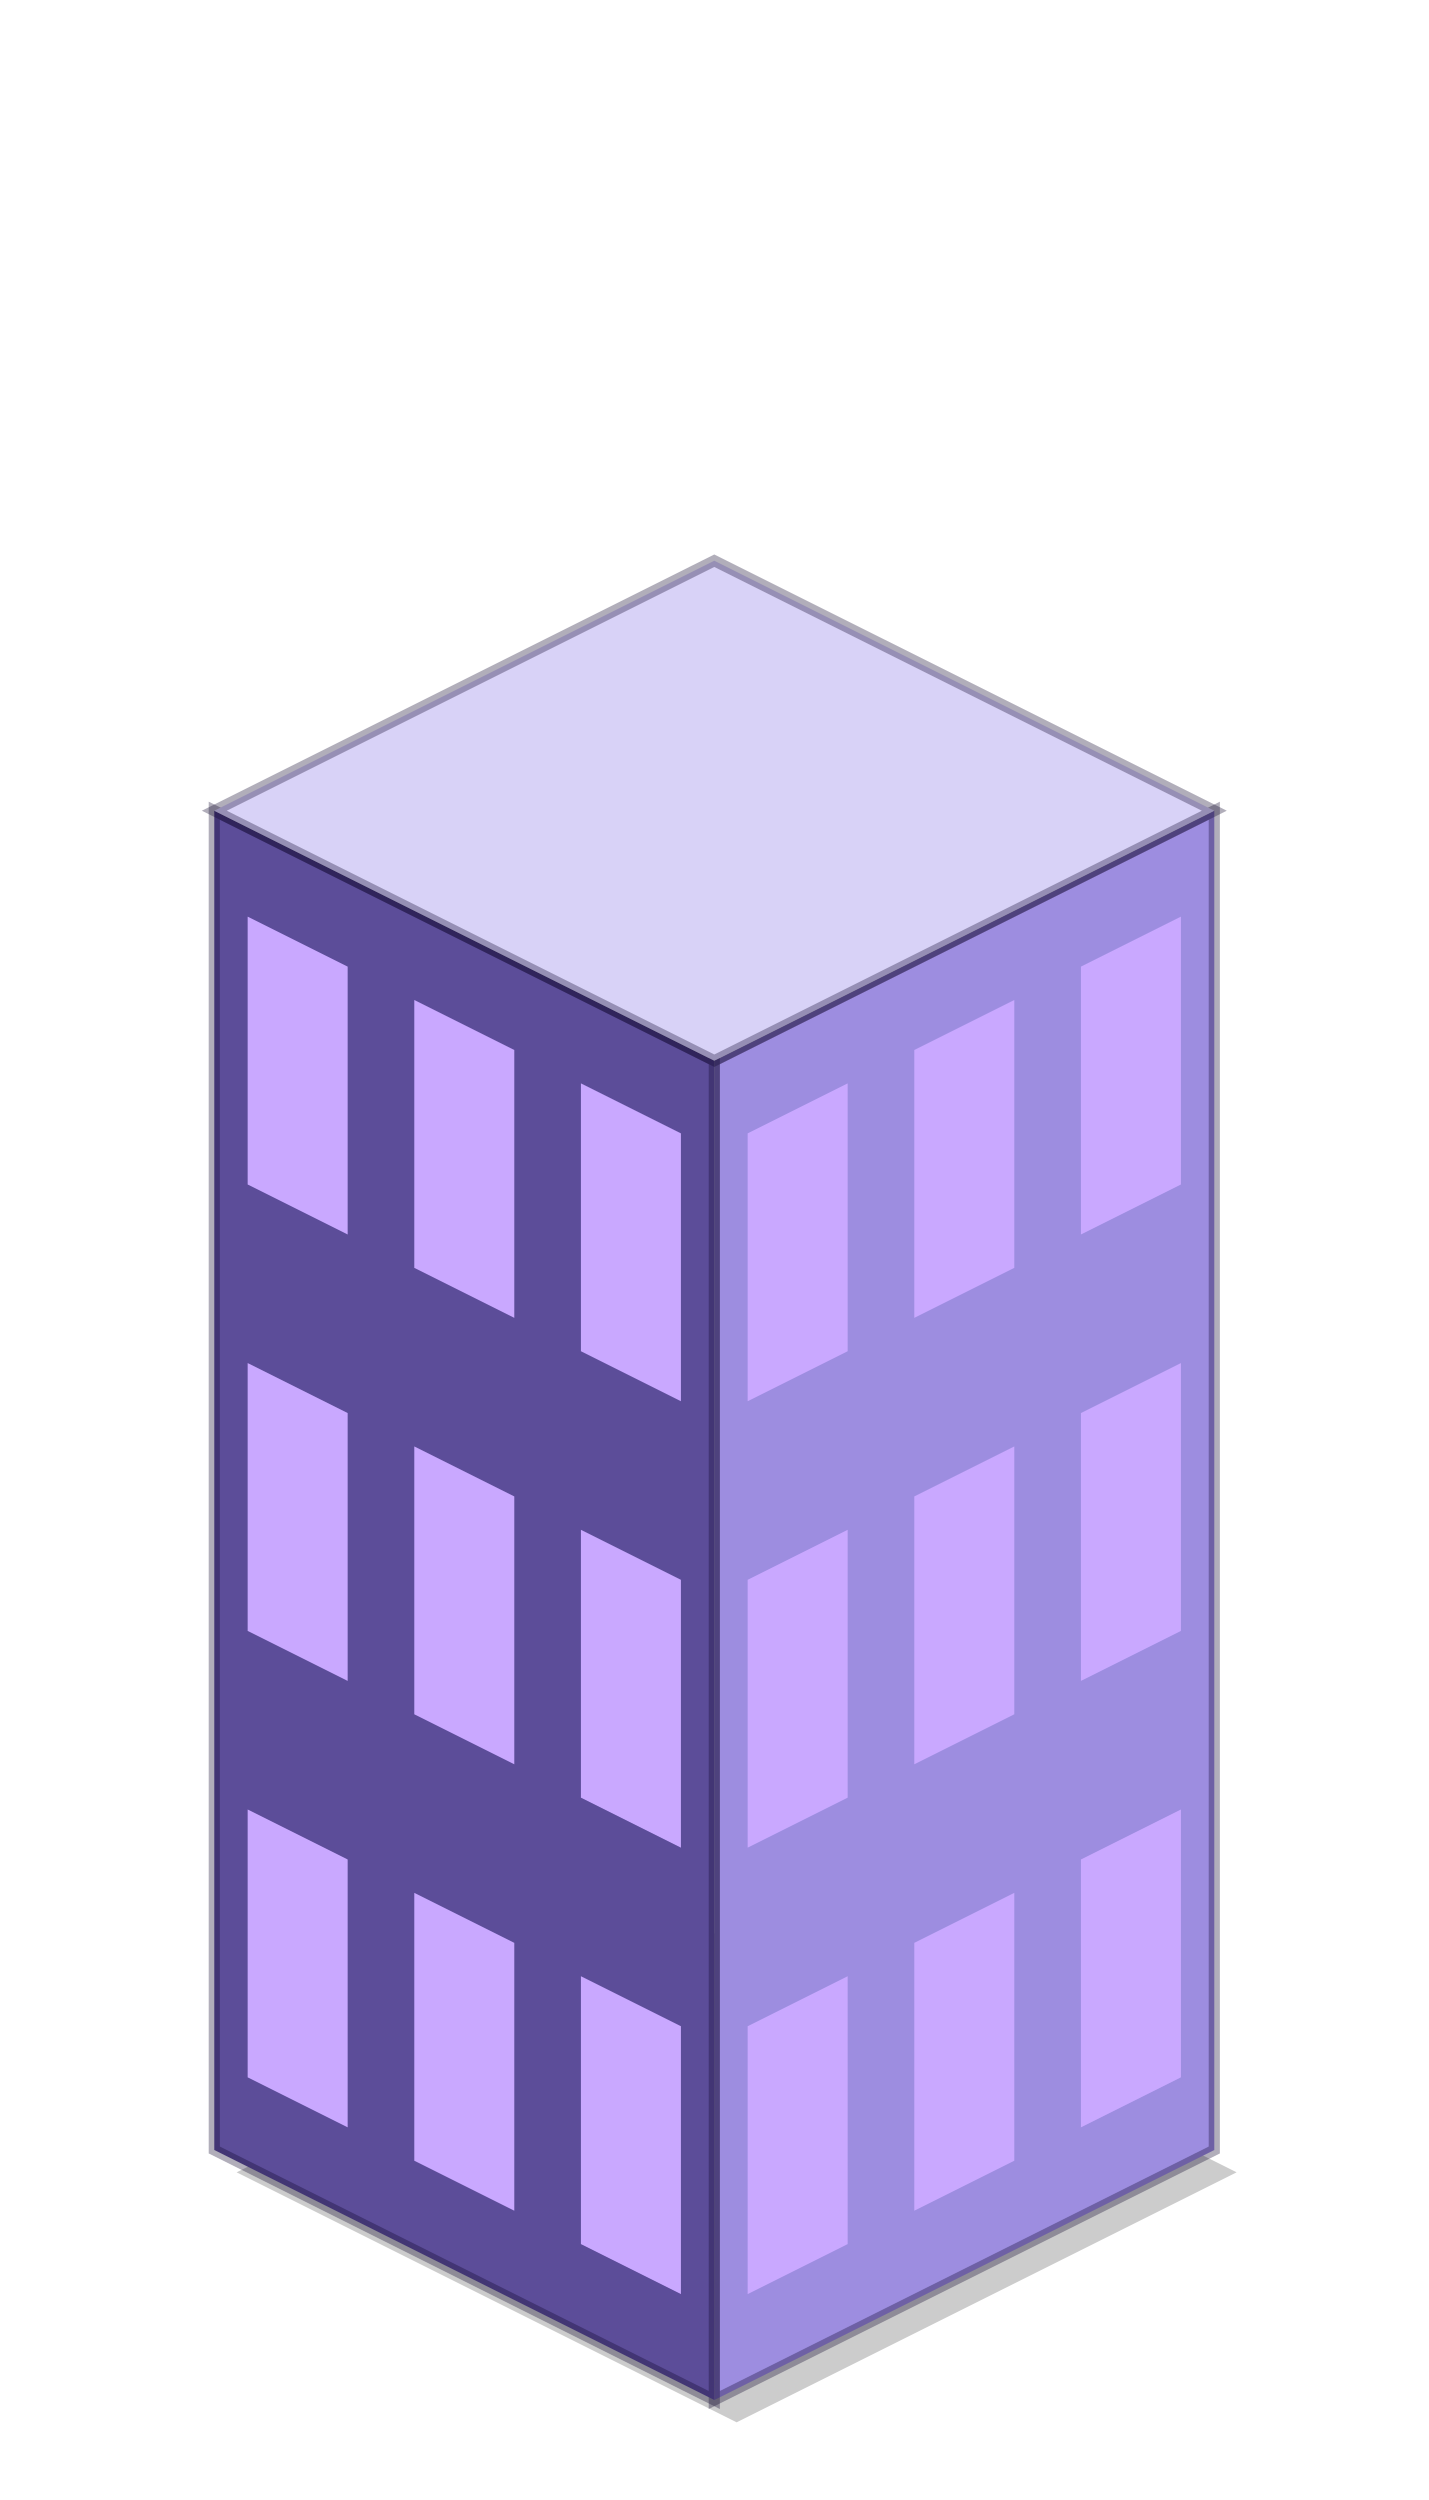
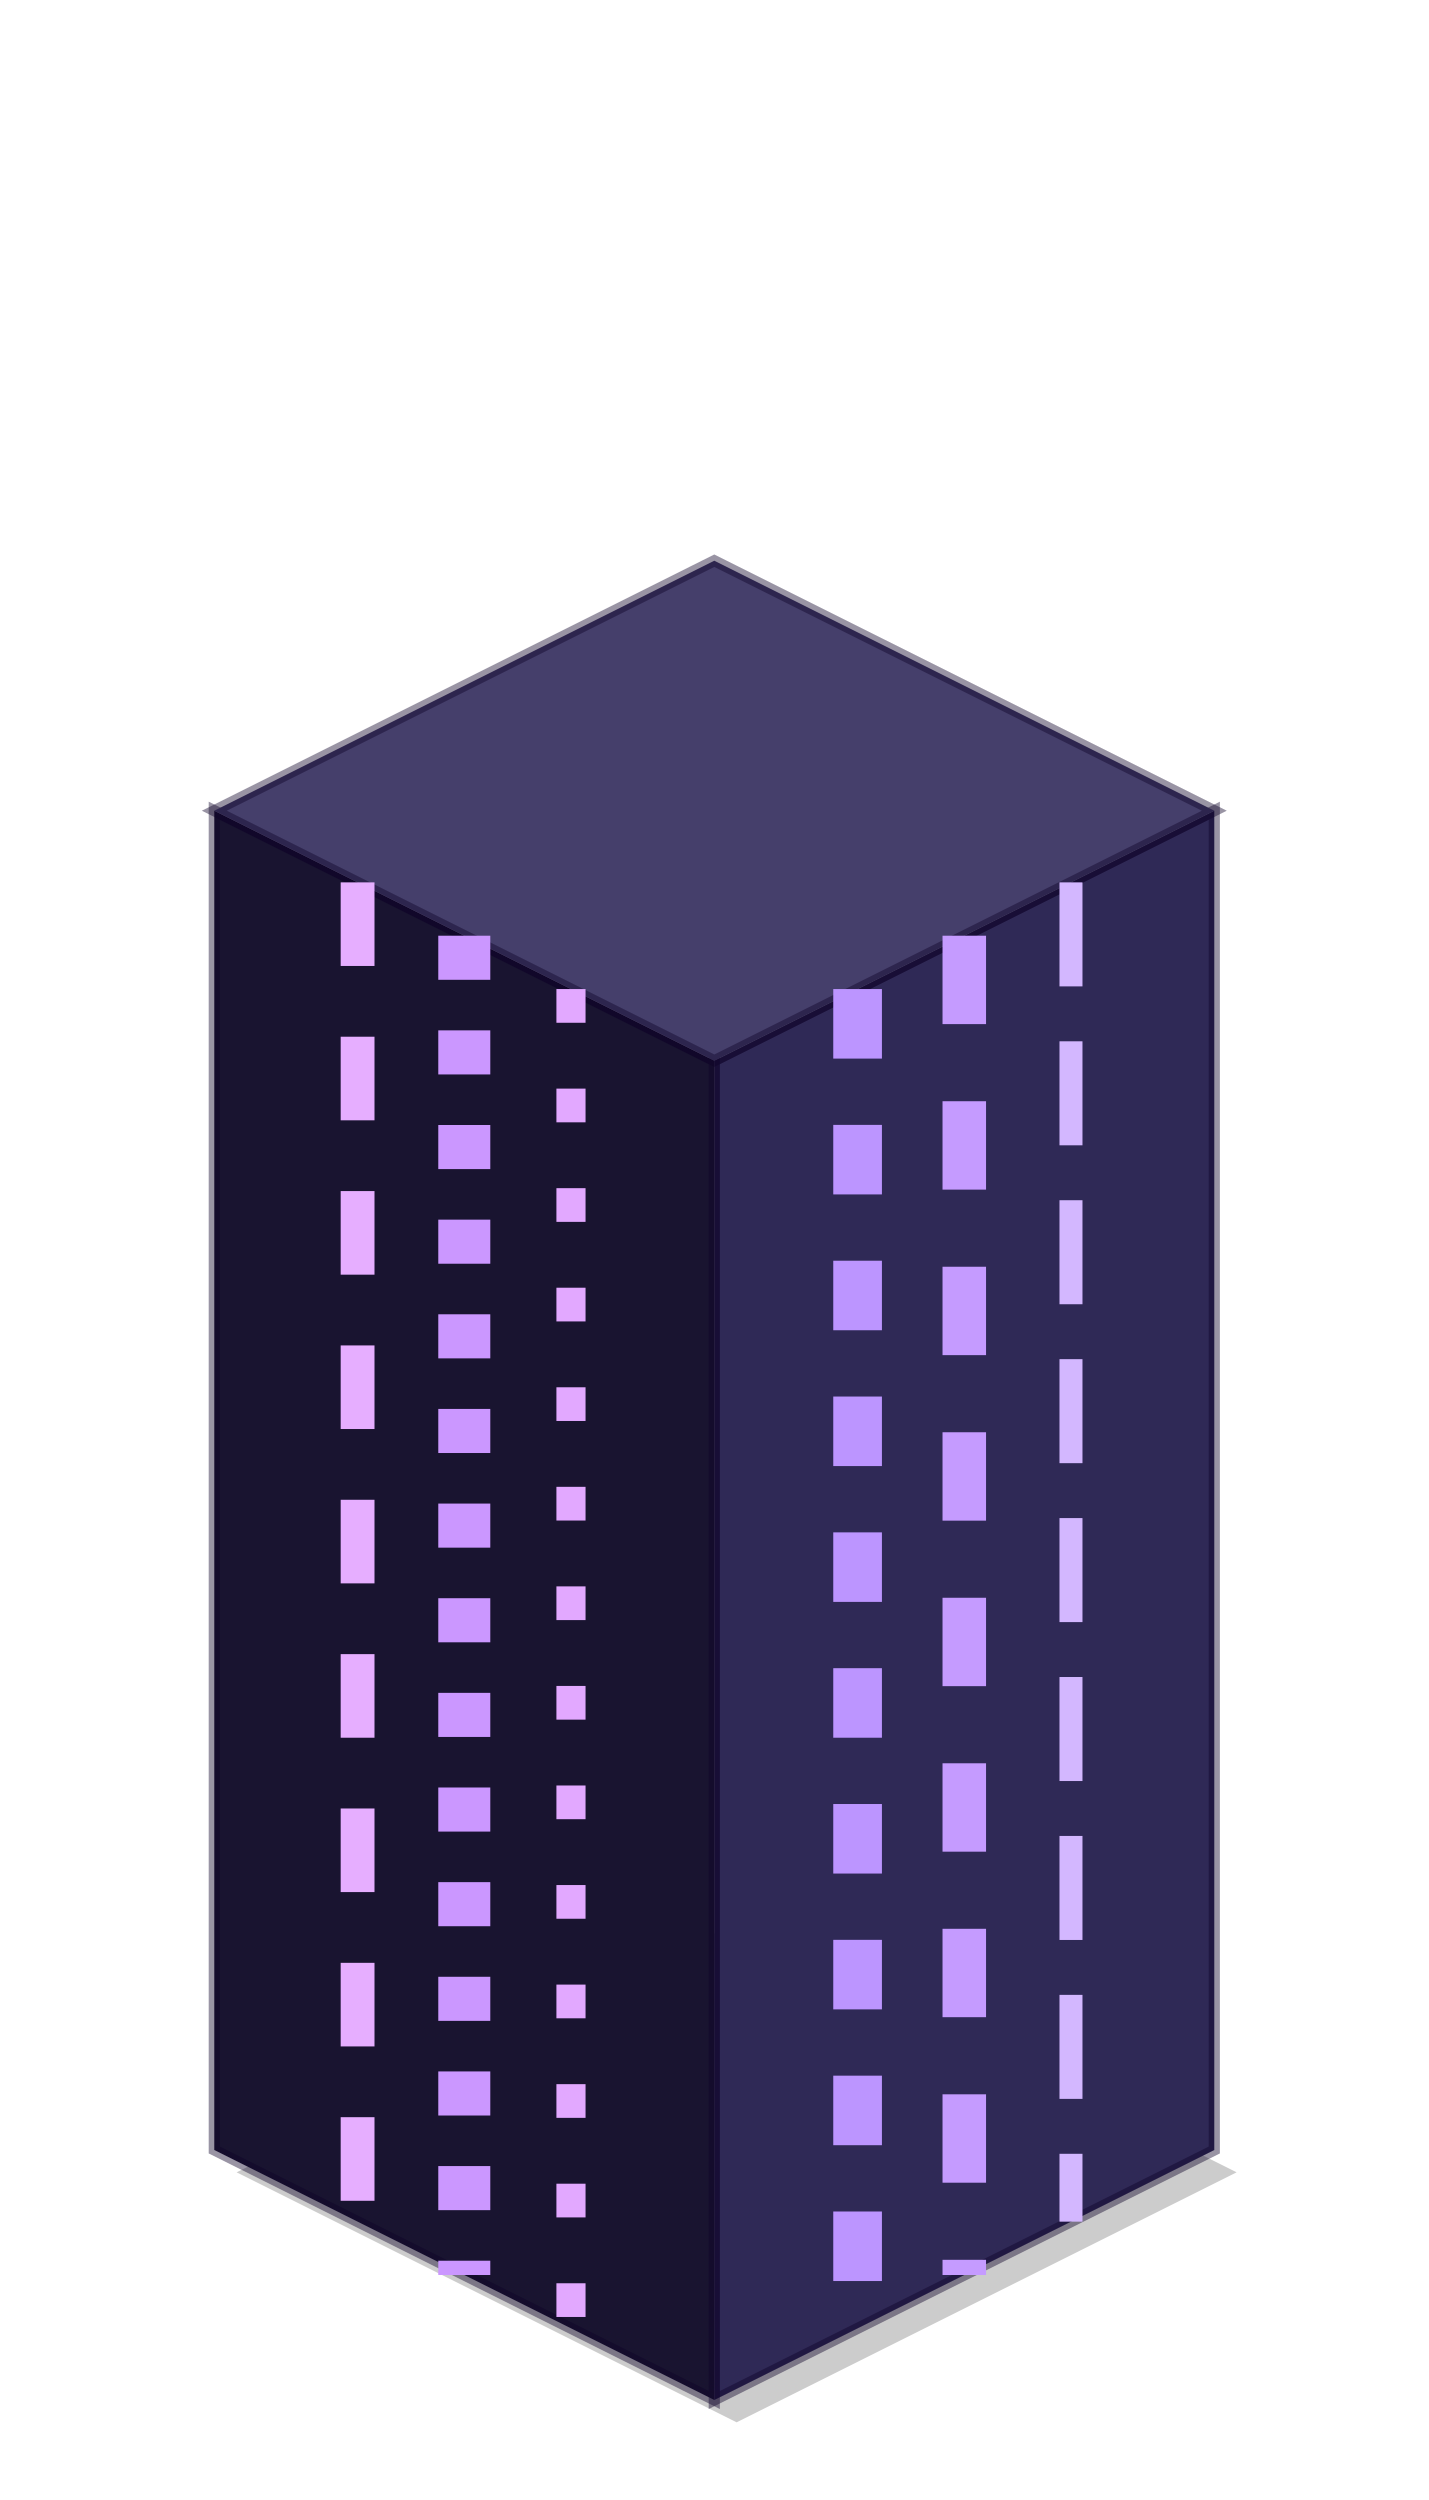
<svg xmlns="http://www.w3.org/2000/svg" version="1.1" width="128" height="224">
  <defs />
  <g>
    <path d="M66,172.24 L110.8,194.64 L66,217.04 L21.2,194.64 Z" fill="rgb(0,0,0)" fill-opacity="0.2" />
-     <path d="M108.8,192.64 L64,215.04 L64,95.04 L108.8,72.64 Z" fill="#9d8de0" />
-     <path d="M108.8,192.64 L64,215.04 L64,95.04 L108.8,72.64 Z" fill="none" stroke="rgb(12,0,40)" stroke-opacity="0.32" stroke-width="1" />
-     <path d="M19.2,192.64 L64,215.04 L64,95.04 L19.2,72.64 Z" fill="#5c4d99" />
-     <path d="M19.2,192.64 L64,215.04 L64,95.04 L19.2,72.64 Z" fill="none" stroke="rgb(12,0,40)" stroke-opacity="0.32" stroke-width="1" />
-     <path d="M64,50.24 L108.8,72.64 L64,95.04 L19.2,72.64 Z" fill="#d8d2f7" />
-     <path d="M64,50.24 L108.8,72.64 L64,95.04 L19.2,72.64 Z" fill="none" stroke="rgb(12,0,40)" stroke-opacity="0.32" stroke-width="1" />
-     <path d="M105.81,82.13 L96.85,86.61 L96.85,110.61 L105.81,106.13 Z" fill="#c9a8ff" />
-     <path d="M90.88,89.6 L81.92,94.08 L81.92,118.08 L90.88,113.6 Z" fill="#c9a8ff" />
-     <path d="M75.95,97.07 L66.99,101.55 L66.99,125.55 L75.95,121.07 Z" fill="#c9a8ff" />
-     <path d="M105.81,122.13 L96.85,126.61 L96.85,150.61 L105.81,146.13 Z" fill="#c9a8ff" />
-     <path d="M90.88,129.6 L81.92,134.08 L81.92,158.08 L90.88,153.6 Z" fill="#c9a8ff" />
-     <path d="M75.95,137.07 L66.99,141.55 L66.99,165.55 L75.95,161.07 Z" fill="#c9a8ff" />
-     <path d="M105.81,162.13 L96.85,166.61 L96.85,190.61 L105.81,186.13 Z" fill="#c9a8ff" />
-     <path d="M90.88,169.6 L81.92,174.08 L81.92,198.08 L90.88,193.6 Z" fill="#c9a8ff" />
-     <path d="M75.95,177.07 L66.99,181.55 L66.99,205.55 L75.95,201.07 Z" fill="#c9a8ff" />
-     <path d="M22.19,82.13 L31.15,86.61 L31.15,110.61 L22.19,106.13 Z" fill="#c9a8ff" />
-     <path d="M37.12,89.6 L46.08,94.08 L46.08,118.08 L37.12,113.6 Z" fill="#c9a8ff" />
-     <path d="M52.05,97.07 L61.01,101.55 L61.01,125.55 L52.05,121.07 Z" fill="#c9a8ff" />
-     <path d="M22.19,122.13 L31.15,126.61 L31.15,150.61 L22.19,146.13 Z" fill="#c9a8ff" />
-     <path d="M37.12,129.6 L46.08,134.08 L46.08,158.08 L37.12,153.6 Z" fill="#c9a8ff" />
-     <path d="M52.05,137.07 L61.01,141.55 L61.01,165.55 L52.05,161.07 Z" fill="#c9a8ff" />
-     <path d="M22.19,162.13 L31.15,166.61 L31.15,190.61 L22.19,186.13 Z" fill="#c9a8ff" />
-     <path d="M37.12,169.6 L46.08,174.08 L46.08,198.08 L37.12,193.6 Z" fill="#c9a8ff" />
-     <path d="M52.05,177.07 L61.01,181.55 L61.01,205.55 L52.05,201.07 Z" fill="#c9a8ff" />
+     <path d="M108.8,192.64 L64,215.04 L64,95.04 L108.8,72.64 Z" fill="#2f2956" />
+     <path d="M108.8,192.64 L64,215.04 L64,95.04 L108.8,72.64 Z" fill="none" stroke="rgb(12,0,40)" stroke-opacity="0.42" stroke-width="1" />
+     <path d="M19.2,192.64 L64,215.04 L64,95.04 L19.2,72.64 Z" fill="#191430" />
+     <path d="M19.2,192.64 L64,215.04 L64,95.04 L19.2,72.64 Z" fill="none" stroke="rgb(12,0,40)" stroke-opacity="0.42" stroke-width="1" />
+     <path d="M64,50.24 L108.8,72.64 L64,95.04 L19.2,72.64 Z" fill="#453f6b" />
+     <path d="M64,50.24 L108.8,72.64 L64,95.04 L19.2,72.64 Z" fill="none" stroke="rgb(12,0,40)" stroke-opacity="0.42" stroke-width="1" />
+     <path d="M95.96,79.06 L95.96,199.06" fill="none" stroke="rgb(211,183,255)" stroke-width="2.06" stroke-dasharray="9.32,4.92" />
+     <path d="M86.4,83.84 L86.4,203.84" fill="none" stroke="rgb(197,155,255)" stroke-width="3.9" stroke-dasharray="7.92,6.91" />
+     <path d="M76.84,88.62 L76.84,208.62" fill="none" stroke="rgb(188,149,255)" stroke-width="4.36" stroke-dasharray="6.23,5.94" />
+     <path d="M32.04,79.06 L32.04,199.06" fill="none" stroke="rgb(230,174,255)" stroke-width="3.03" stroke-dasharray="7.49,6.34" />
+     <path d="M41.6,83.84 L41.6,203.84" fill="none" stroke="rgb(203,151,255)" stroke-width="4.66" stroke-dasharray="3.95,4.53" />
+     <path d="M51.16,88.62 L51.16,208.62" fill="none" stroke="rgb(226,168,255)" stroke-width="2.61" stroke-dasharray="3.02,5.9" />
  </g>
</svg>
